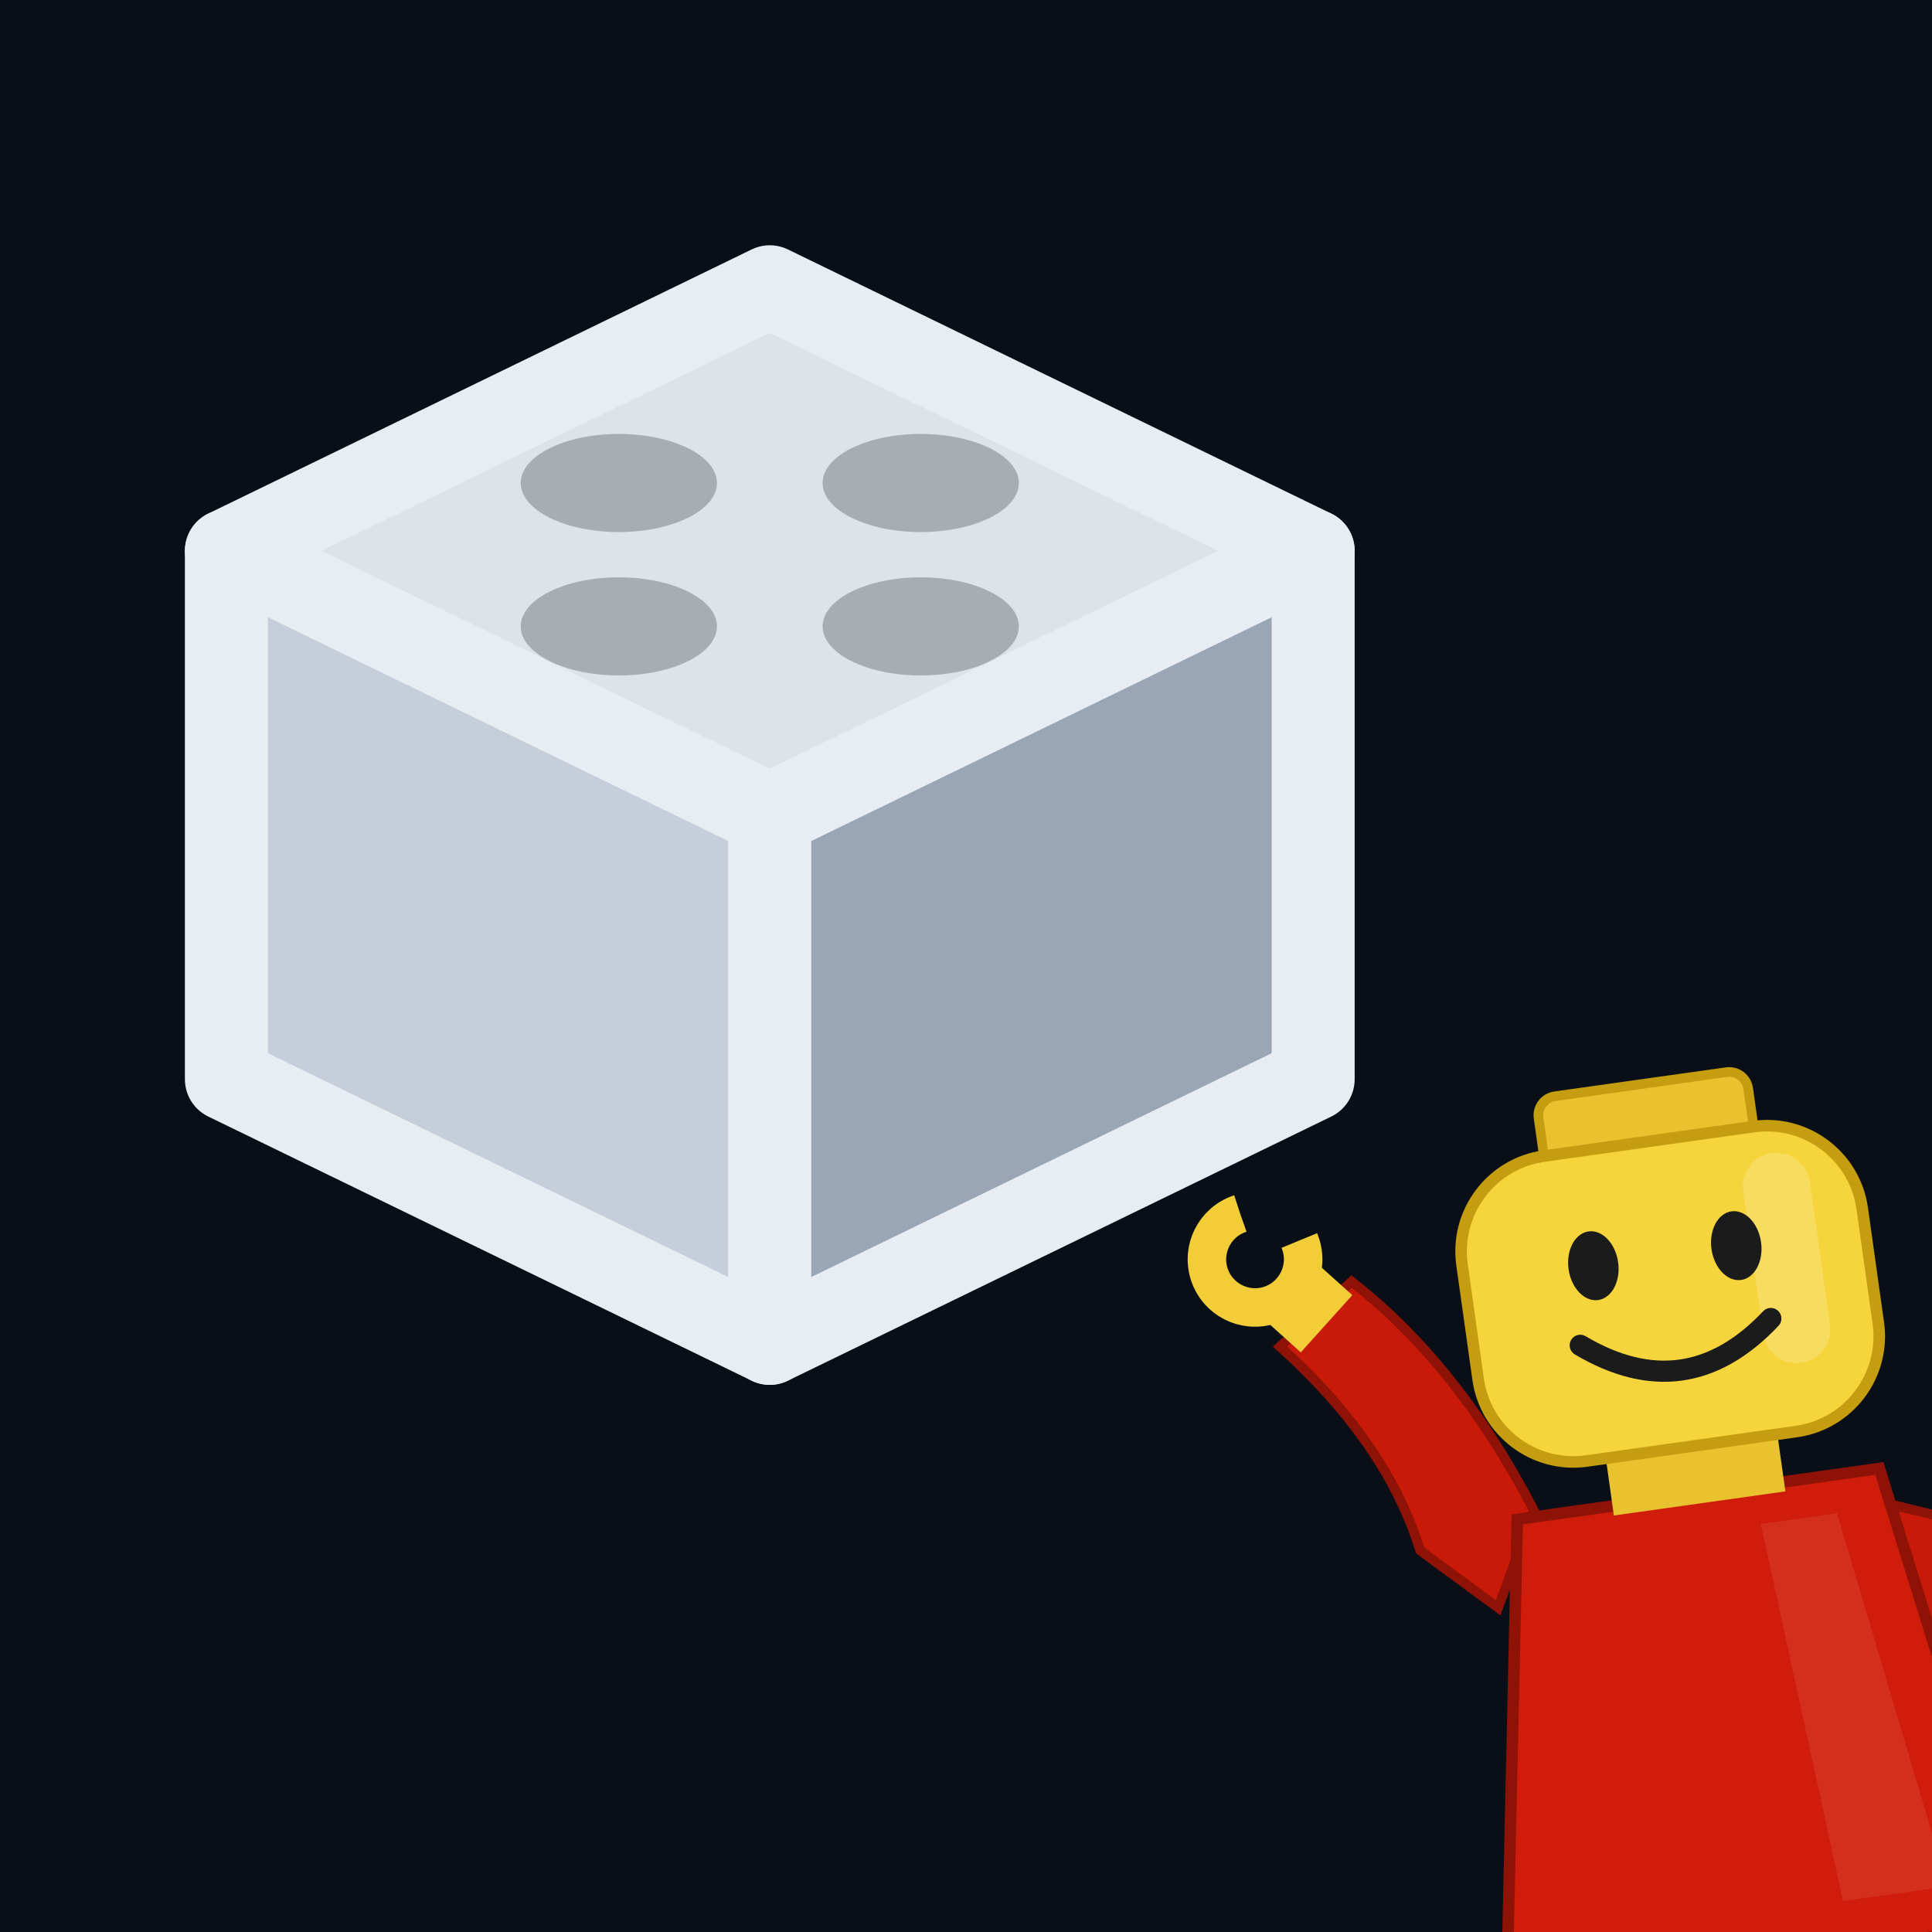
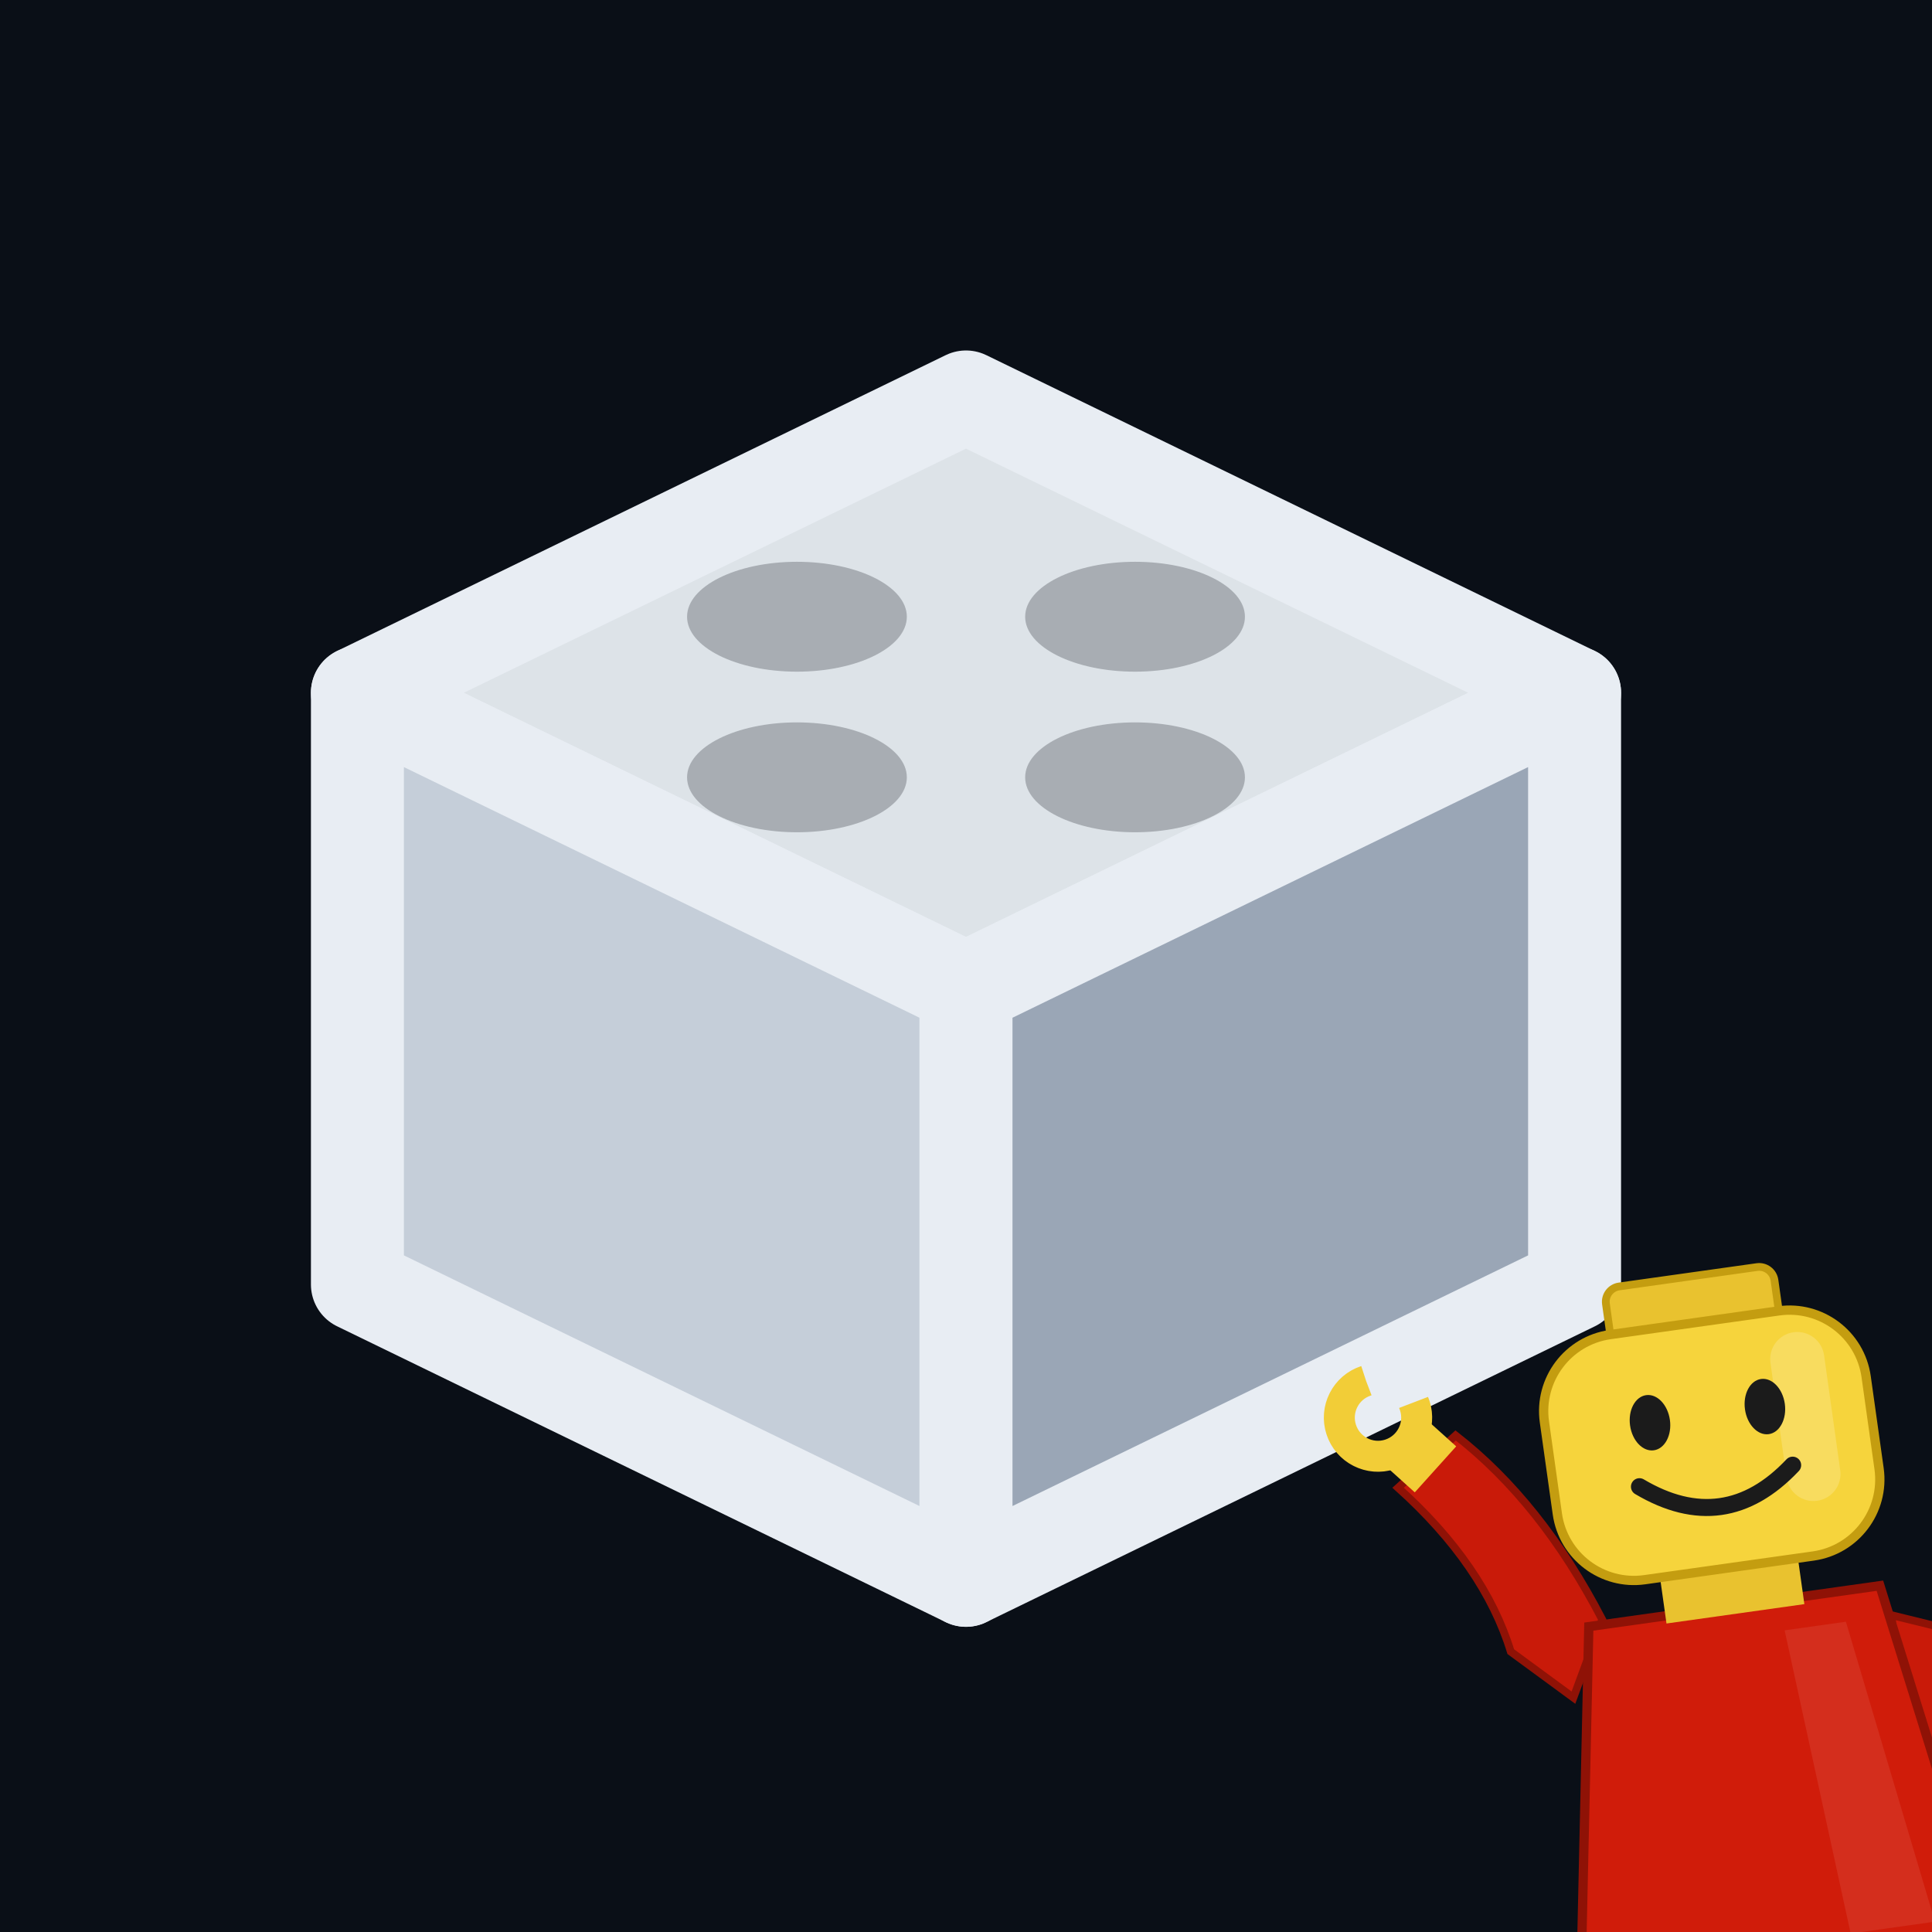
<svg xmlns="http://www.w3.org/2000/svg" viewBox="0 0 512 512">
  <defs>
    <clipPath id="c">
      <rect width="512" height="512" rx="0" />
    </clipPath>
  </defs>
  <g clip-path="url(#c)">
    <rect width="512" height="512" fill="#0a0f17" />
-     <g transform="translate(-52 -44)">
+     <g transform="translate(256 262) scale(1.12) translate(-256 -260)">
      <g fill="none" stroke="#e8edf3" stroke-width="22" stroke-linejoin="round">
        <path d="M256 120 L400 190 L256 260 L112 190 Z" fill="#e8edf3" fill-opacity=".95" />
        <path d="M112 190 V330 L256 400 V260 Z" fill="#c5ced9" />
        <path d="M400 190 V330 L256 400 V260 Z" fill="#9aa6b6" />
      </g>
      <g fill="#0a0f17" fill-opacity=".25">
        <ellipse cx="216" cy="172" rx="26" ry="13" />
        <ellipse cx="296" cy="172" rx="26" ry="13" />
        <ellipse cx="216" cy="210" rx="26" ry="13" />
        <ellipse cx="296" cy="210" rx="26" ry="13" />
      </g>
    </g>
-     <g transform="translate(560 262) rotate(-8) scale(-2.55 2.55)">
+     <g transform="translate(548 318) rotate(-8) scale(-2.05 2.05)">
      <g class="body">
        <rect x="22" y="94" width="56" height="9" rx="2" fill="#0a4fb0" />
        <rect x="23" y="102" width="26" height="30" rx="2" fill="#0d5ccc" />
        <rect x="51" y="102" width="26" height="30" rx="2" fill="#0d5ccc" />
        <rect x="21" y="128" width="29" height="10" rx="3" fill="#0a4fb0" />
        <rect x="50" y="128" width="29" height="10" rx="3" fill="#0a4fb0" />
        <rect x="47" y="102" width="6" height="12" fill="#083f8c" />
        <g class="arm arm-l">
          <path d="M30 50 L20 54 Q14 70 15 84 L25 85 Q25 70 31 60 Z" fill="#c91a09" stroke="#8f1206" stroke-width="1" />
          <rect x="16" y="83" width="8" height="5" fill="#f2cd37" />
          <circle cx="20" cy="93" r="5" fill="none" stroke="#f2cd37" stroke-width="4" stroke-dasharray="24 8" transform="rotate(60 20 93)" />
        </g>
        <g class="arm arm-r" transform="rotate(-140 72 52)">
          <path d="M70 50 L80 54 Q86 70 85 84 L75 85 Q75 70 69 60 Z" fill="#c91a09" stroke="#8f1206" stroke-width="1" />
          <rect x="76" y="83" width="8" height="5" fill="#f2cd37" />
          <circle cx="80" cy="93" r="5" fill="none" stroke="#f2cd37" stroke-width="4" stroke-dasharray="24 8" transform="rotate(60 80 93)" />
        </g>
        <path d="M31 46 L69 46 L77 95 L23 95 Z" fill="#d01c0a" stroke="#8f1206" stroke-width="1.2" />
        <path d="M36 50 L44 50 L41 90 L30 90 Z" fill="#fff" opacity="0.08" />
        <g class="head">
          <rect x="41" y="38" width="18" height="9" fill="#e9c22f" />
          <rect x="39" y="3" width="22" height="8" rx="2" fill="#e9c22f" stroke="#c49d10" stroke-width="1" />
          <rect x="29" y="9" width="42" height="32" rx="10" fill="#f6d43c" stroke="#c49d10" stroke-width="1.2" />
          <rect x="34" y="12" width="7" height="22" rx="3.5" fill="#fff" opacity="0.18" />
          <g class="eyes">
            <ellipse cx="42.5" cy="21" rx="2.6" ry="3.6" fill="#1b1b1b" />
            <ellipse cx="57.5" cy="21" rx="2.6" ry="3.6" fill="#1b1b1b" />
          </g>
          <path class="smile" d="M40 29 Q50 37 60 29" fill="none" stroke="#1b1b1b" stroke-width="2.2" stroke-linecap="round" />
        </g>
      </g>
    </g>
  </g>
</svg>
